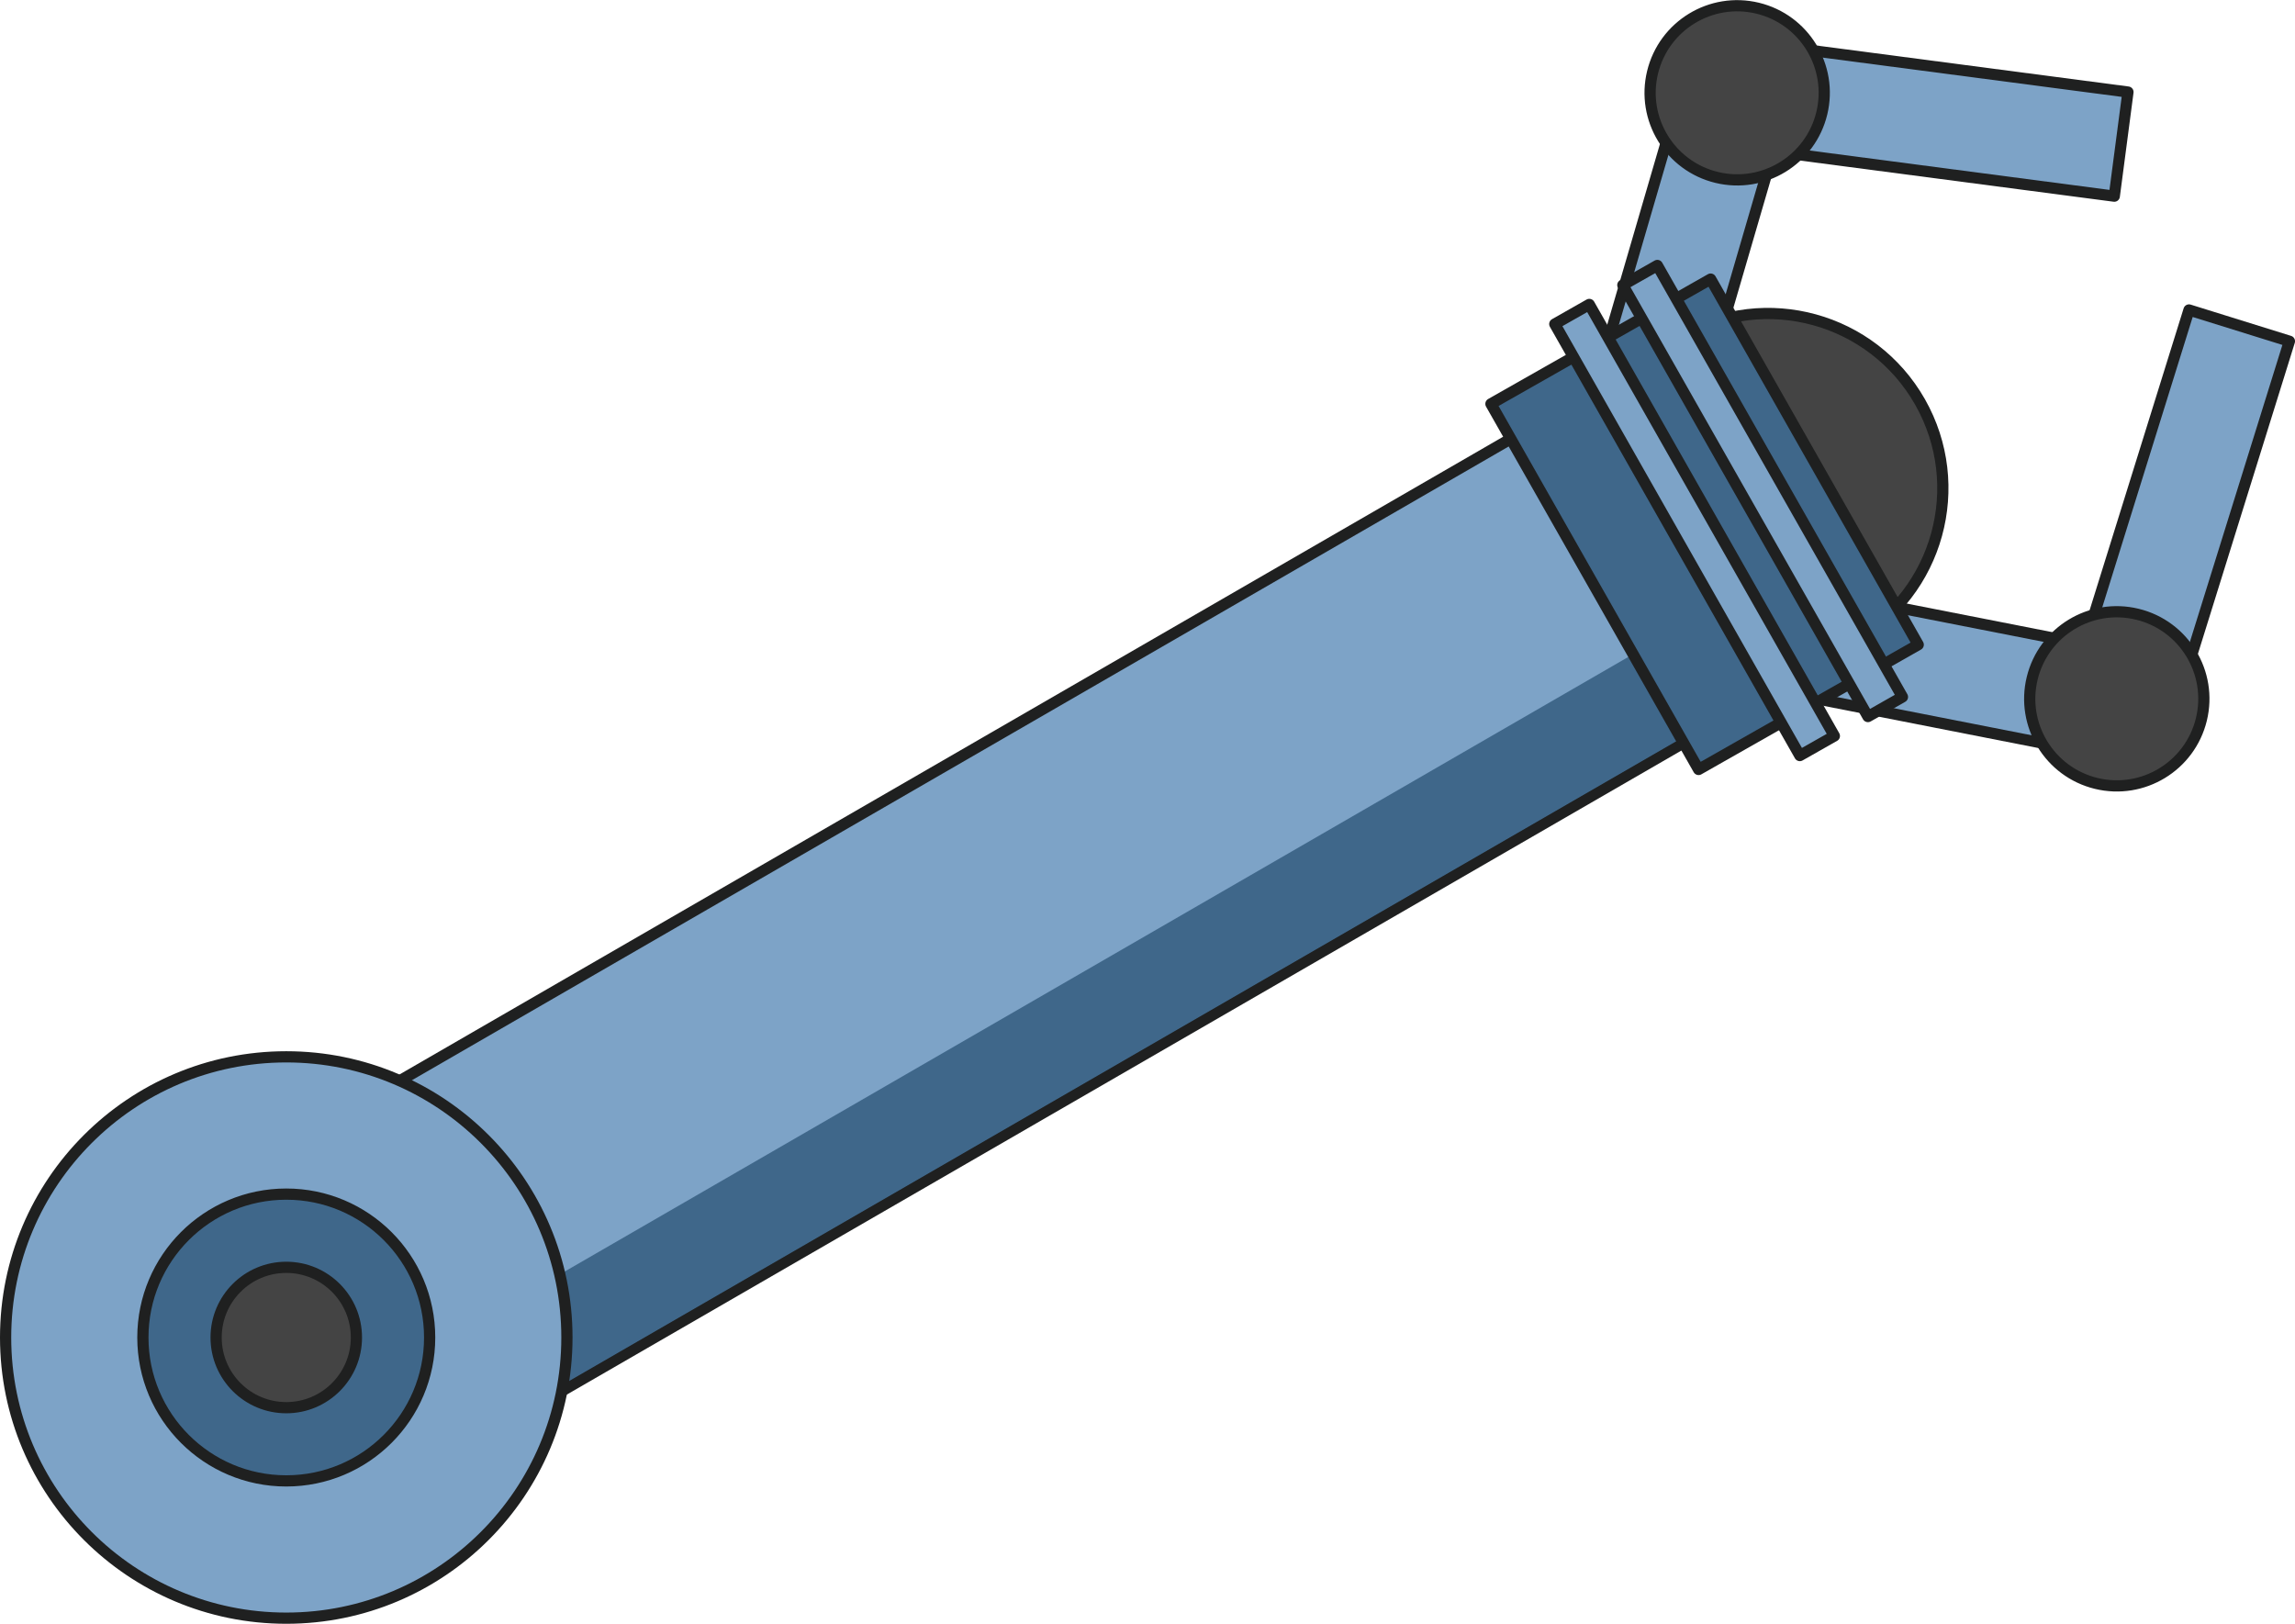
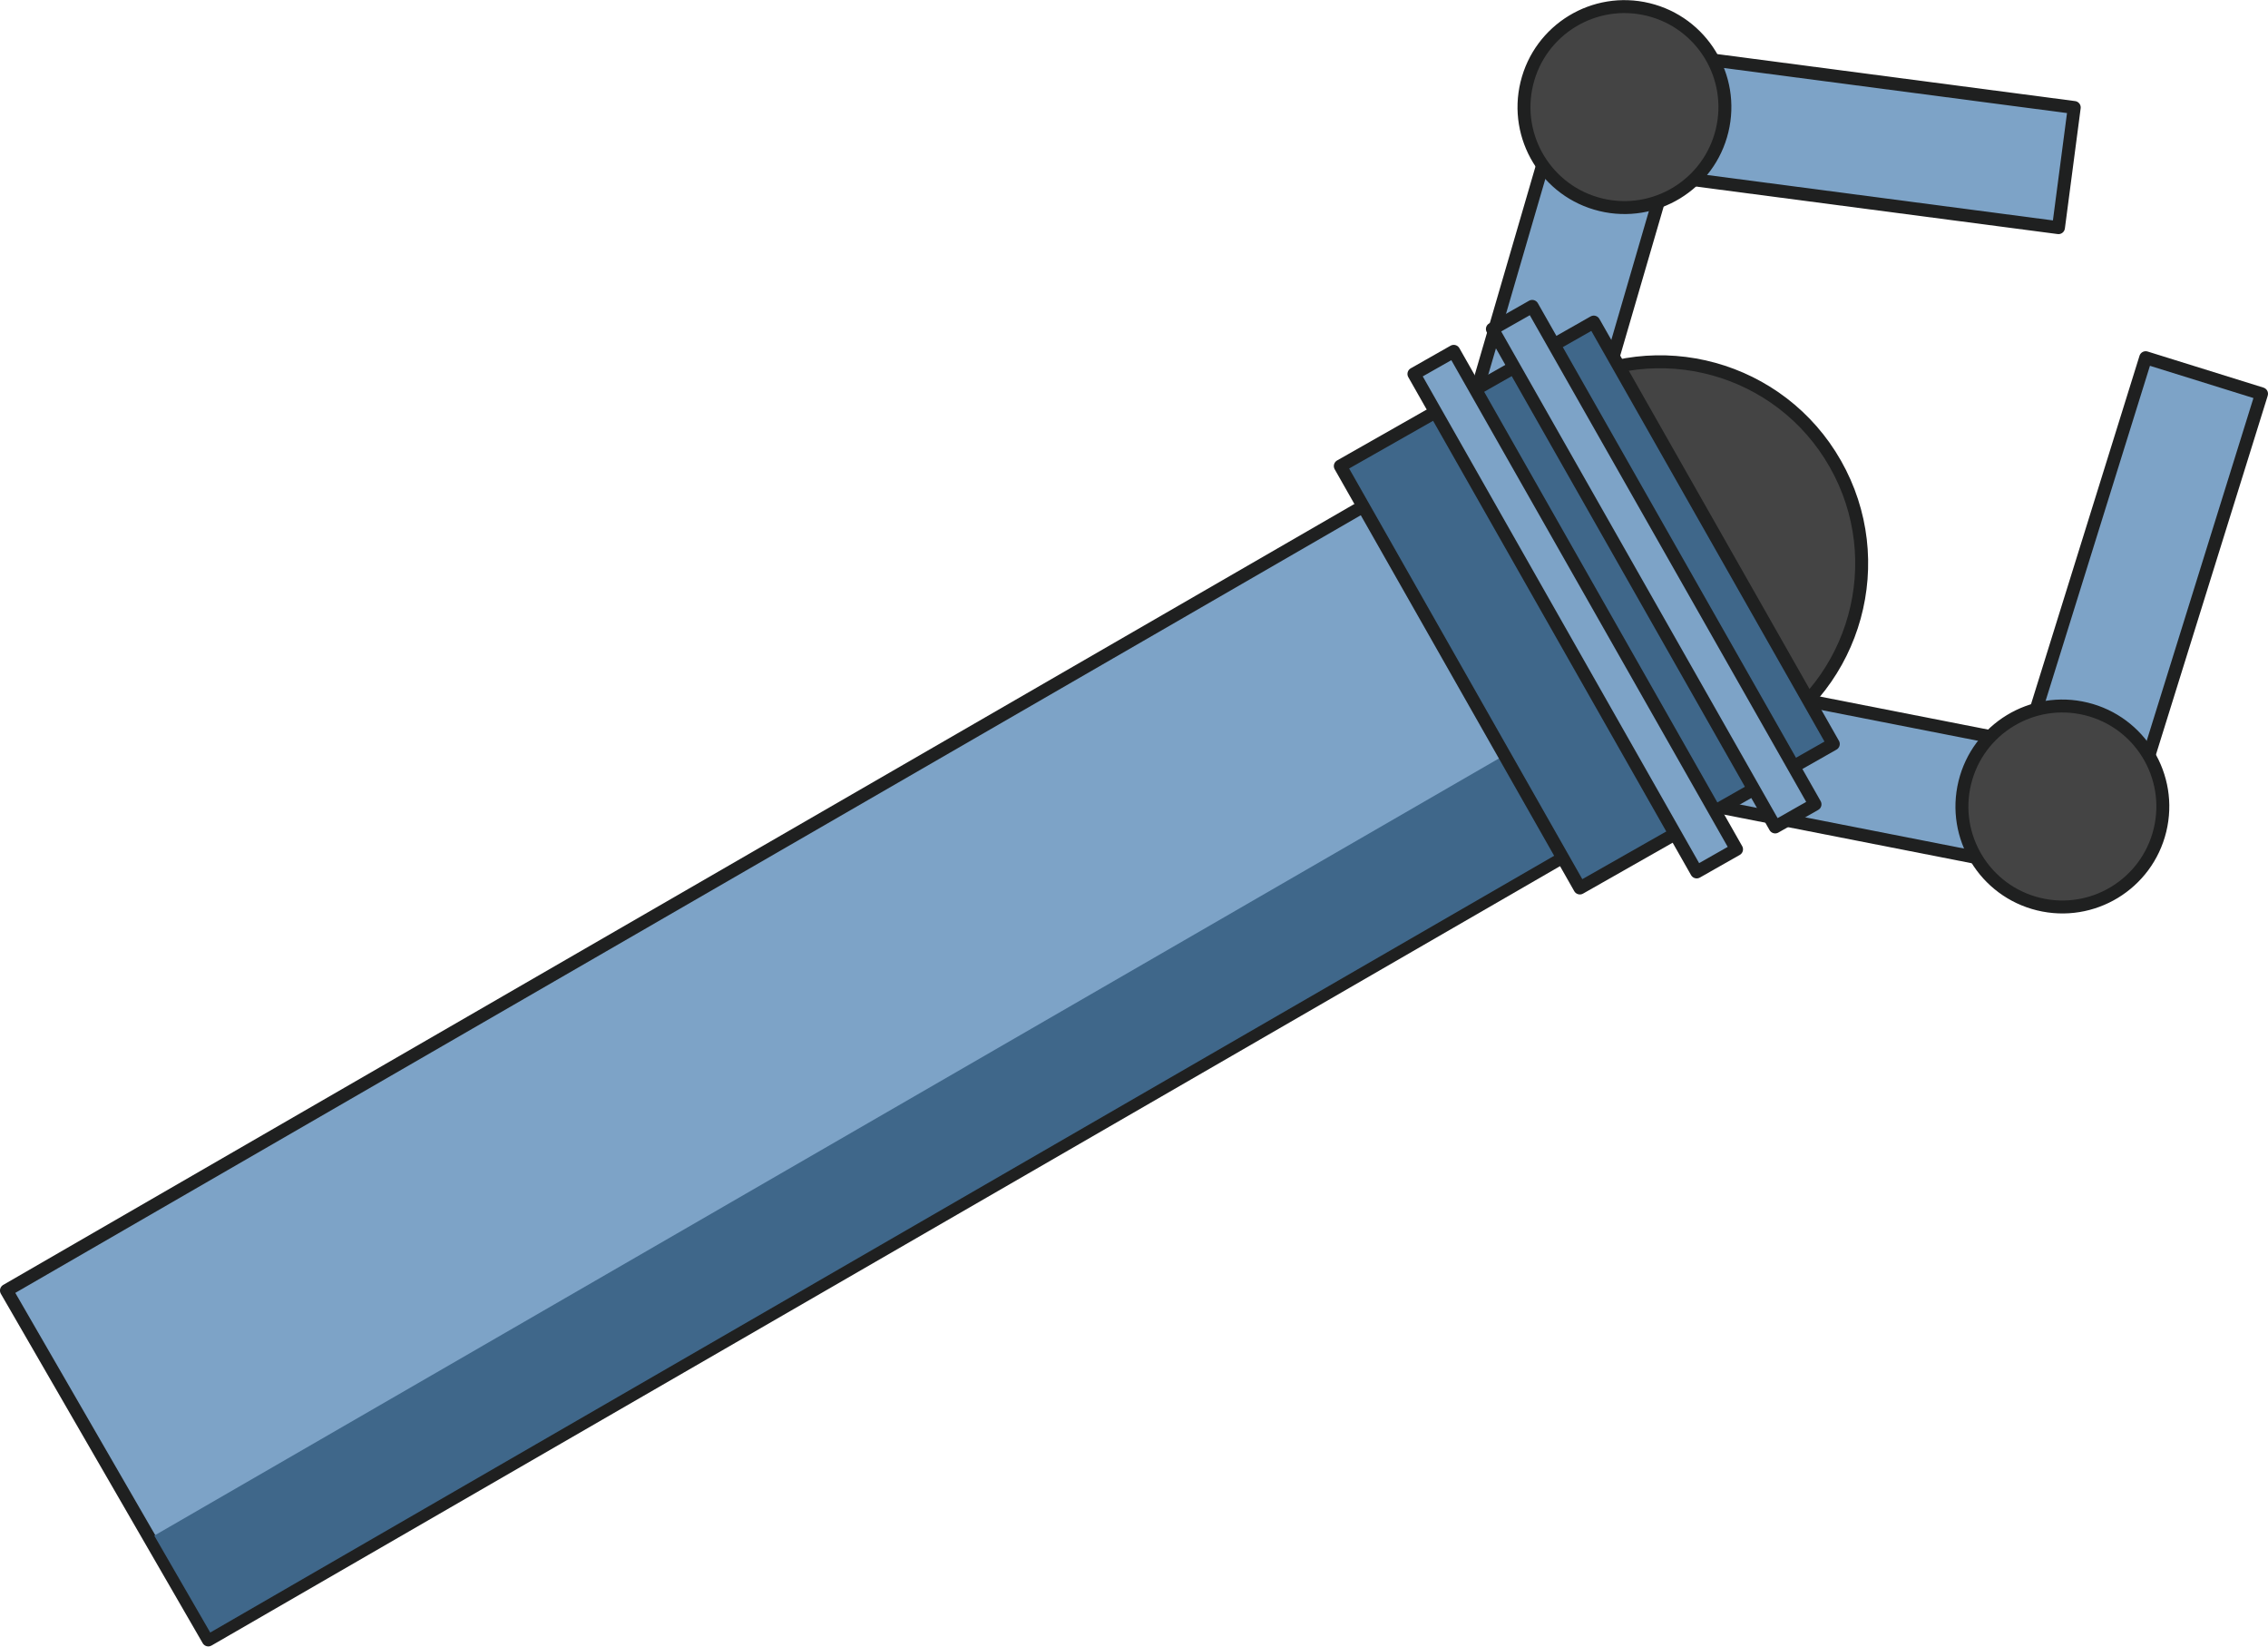
- <svg xmlns="http://www.w3.org/2000/svg" id="圖層_1" data-name="圖層 1" viewBox="0 0 818.54 579.12">
+ <svg xmlns="http://www.w3.org/2000/svg" id="圖層_1" data-name="圖層 1" viewBox="0 0 701.11 508.83">
  <defs>
    <style>.cls-1{fill:#7da3c7;}.cls-1,.cls-3,.cls-4{stroke:#1f2020;stroke-width:4px;}.cls-1,.cls-4{stroke-linecap:round;stroke-linejoin:round;}.cls-2,.cls-4{fill:#3f678a;}.cls-3{fill:#444;stroke-miterlimit:10;}</style>
  </defs>
-   <rect class="cls-1" x="658.01" y="538.34" width="488.83" height="124.72" transform="translate(-719.63 261.91) rotate(-30.02)" />
-   <rect class="cls-2" x="681.61" y="620.79" width="485.24" height="34.59" transform="translate(-735.41 277.83) rotate(-30.02)" />
-   <rect class="cls-1" x="1067.08" y="352.41" width="141.85" height="37.51" transform="matrix(0.28, -0.96, 0.96, 0.28, -76.01, 1090.33)" />
-   <rect class="cls-1" x="1213.41" y="241.62" width="37.51" height="141.85" transform="matrix(0.13, -0.99, 0.99, 0.13, 216.71, 1221.39)" />
-   <circle class="cls-3" cx="1159.67" cy="303.2" r="31.05" transform="translate(52.2 1088.96) rotate(-76.4)" />
-   <rect class="cls-1" x="1206.15" y="436.58" width="37.51" height="141.85" transform="translate(-49.34 1341.48) rotate(-78.89)" />
-   <path class="cls-3" d="M1201.58,498.45a62.32,62.32,0,1,0-85-23.41A62.32,62.32,0,0,0,1201.58,498.45Z" transform="translate(-540.16 -270.14)" />
-   <polygon class="cls-4" points="684.16 229.93 610.12 99.54 531.76 144.04 605.82 274.43 684.16 229.93" />
-   <rect class="cls-1" x="1161.76" y="356.88" width="14.16" height="176.98" transform="translate(-607.62 365.21) rotate(-29.6)" />
-   <polygon class="cls-1" points="654.25 262.48 566.84 108.58 554.53 115.57 641.93 269.47 654.25 262.48" />
-   <rect class="cls-1" x="1246.78" y="435.23" width="141.85" height="37.51" transform="translate(-47.75 1306.93) rotate(-72.7)" />
-   <circle class="cls-3" cx="1295.23" cy="519.44" r="31.05" transform="translate(-56.64 1384.45) rotate(-76.29)" />
-   <path class="cls-1" d="M642.26,847.26a100.1,100.1,0,1,0-100.1-100.1A100.1,100.1,0,0,0,642.26,847.26Z" transform="translate(-540.16 -270.14)" />
-   <circle class="cls-4" cx="102.1" cy="477.02" r="51.14" />
-   <ellipse class="cls-3" cx="102.1" cy="477.02" rx="25.02" ry="25.03" />
+   <rect class="cls-1" x="746.05" y="467.81" width="488.83" height="124.72" transform="translate(-878.02 367.03) rotate(-30.02)" />
+   <rect class="cls-2" x="769.43" y="550.51" width="485.24" height="34.59" transform="translate(-893.95 382.87) rotate(-30.02)" />
+   <rect class="cls-1" x="1155.13" y="281.88" width="141.85" height="37.51" transform="matrix(0.28, -0.96, 0.96, 0.28, -150.28, 1194.56)" />
+   <rect class="cls-1" x="1301.46" y="171.09" width="37.51" height="141.85" transform="matrix(0.13, -0.99, 0.99, 0.13, 157.34, 1318.12)" />
+   <circle class="cls-3" cx="1247.72" cy="232.67" r="31.05" transform="translate(-17.37 1191.12) rotate(-76.4)" />
+   <rect class="cls-1" x="1294.19" y="366.05" width="37.51" height="141.85" transform="translate(-114.54 1441.47) rotate(-78.89)" />
+   <path class="cls-3" d="M1289.62,427.92a62.32,62.32,0,1,0-85-23.41A62.32,62.32,0,0,0,1289.62,427.92Z" transform="translate(-745.64 -199.61)" />
+   <polygon class="cls-4" points="566.73 229.93 492.68 99.54 414.33 144.04 488.39 274.43 566.73 229.93" />
+   <rect class="cls-1" x="1249.8" y="286.35" width="14.16" height="176.98" transform="translate(-766.79 470.03) rotate(-29.6)" />
+   <polygon class="cls-1" points="536.82 262.48 449.4 108.58 437.09 115.57 524.5 269.47 536.82 262.48" />
+   <rect class="cls-1" x="1334.83" y="364.7" width="141.85" height="37.51" transform="translate(-124.03 1411.97) rotate(-72.7)" />
+   <circle class="cls-3" cx="1383.27" cy="448.91" r="31.05" transform="translate(-126.42 1486.71) rotate(-76.29)" />
</svg>
